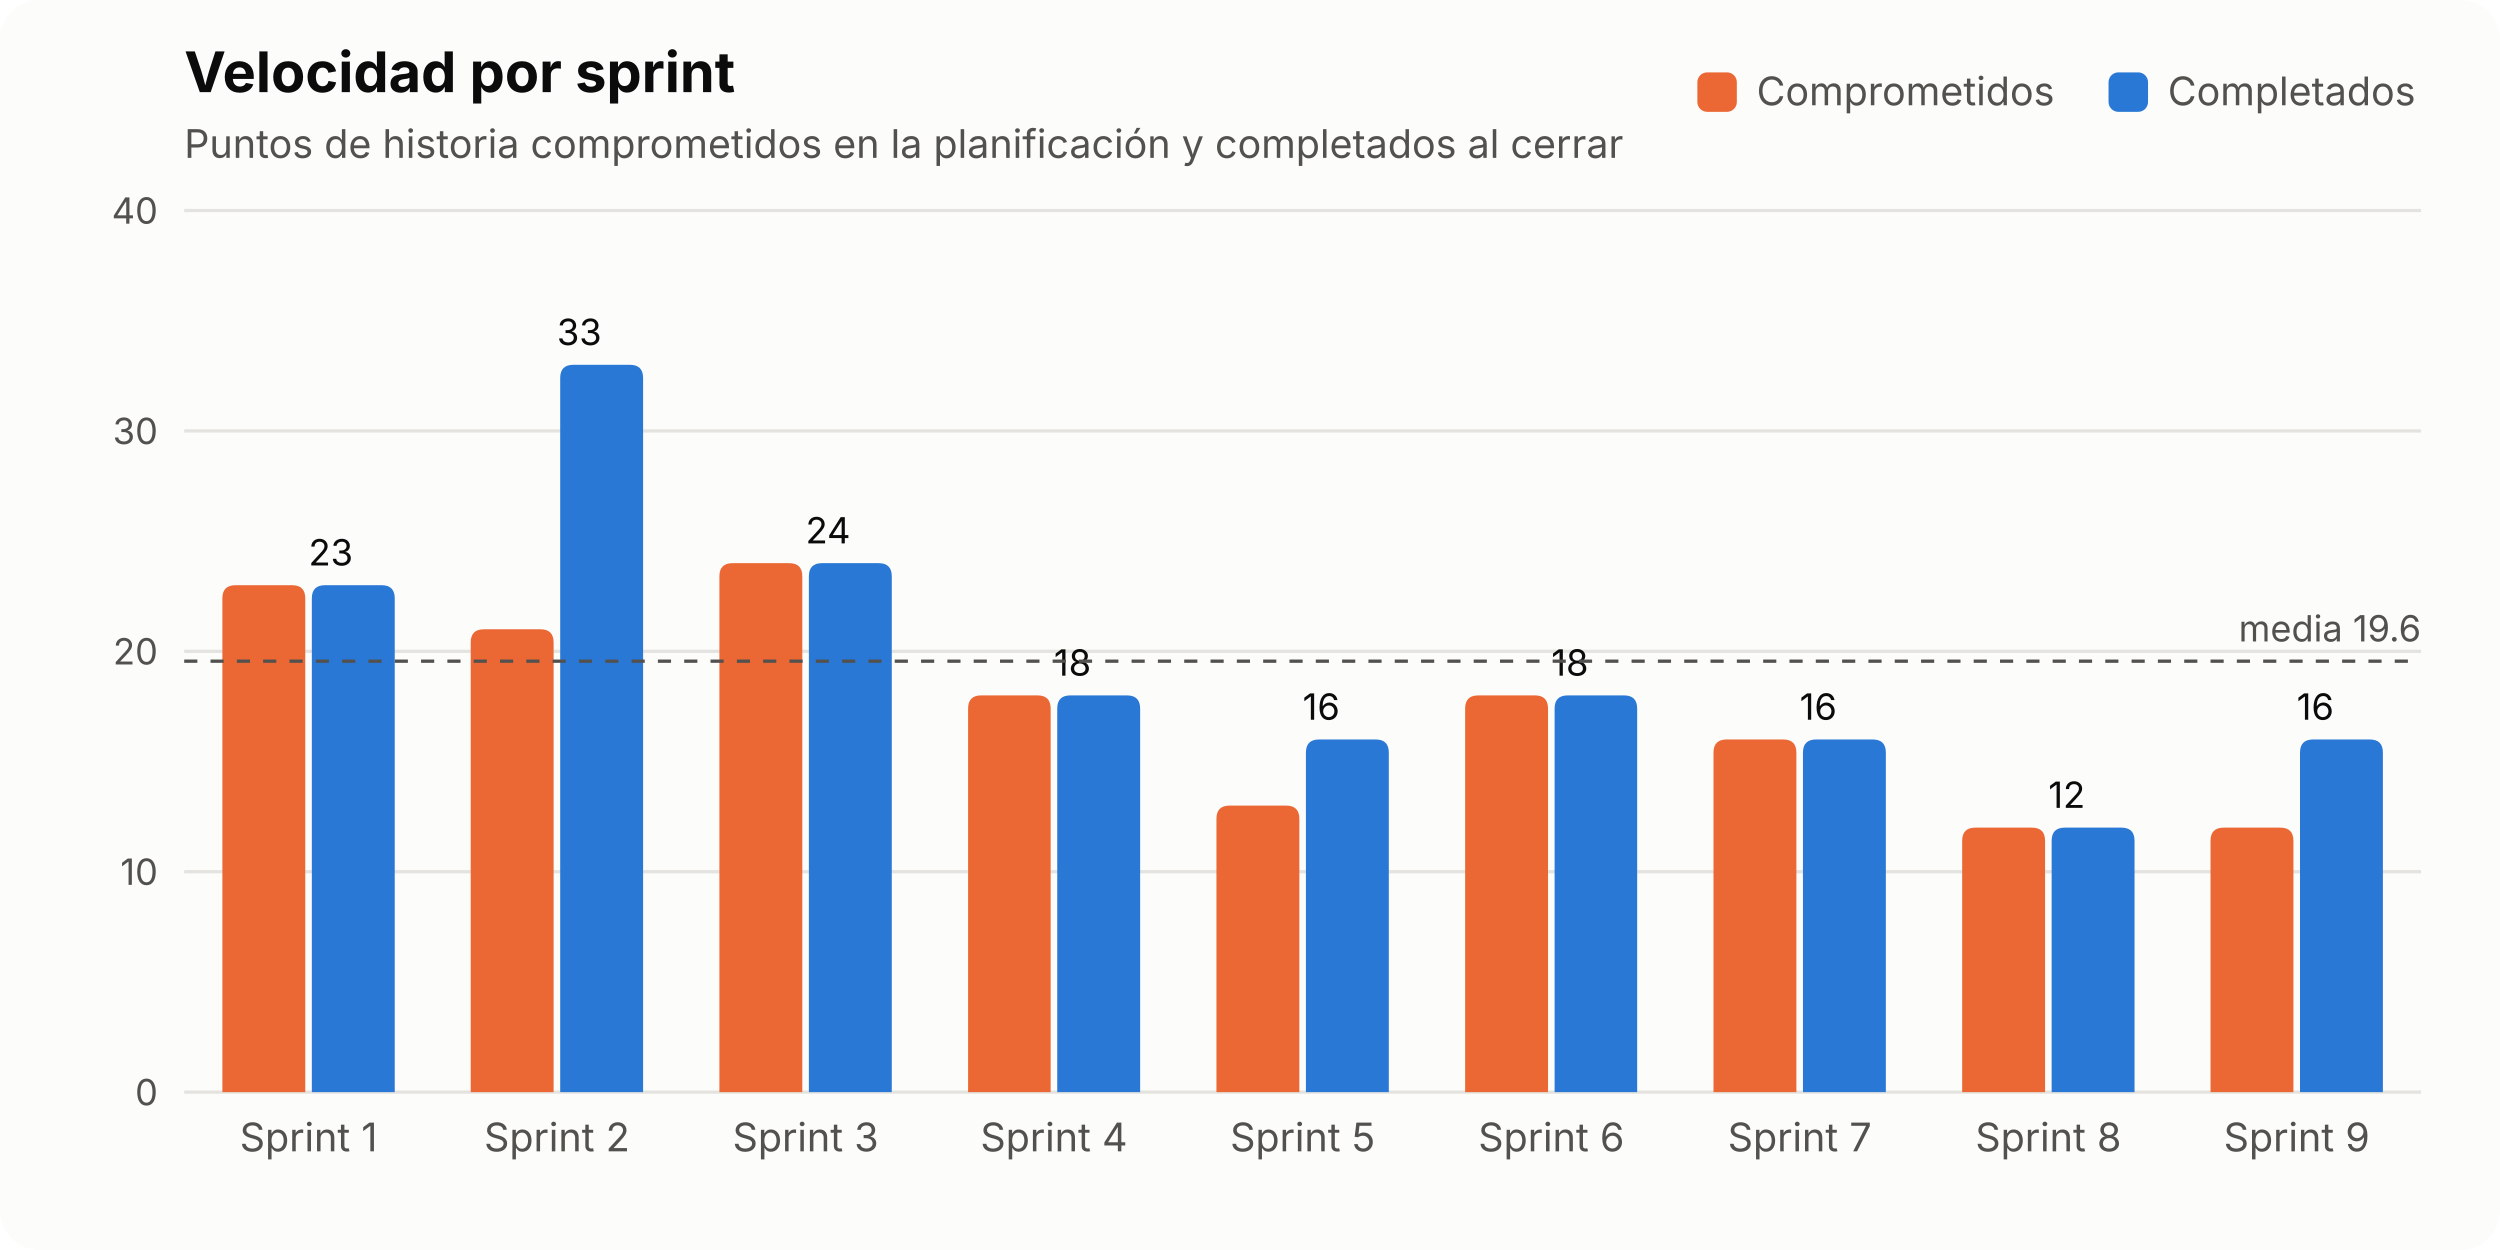
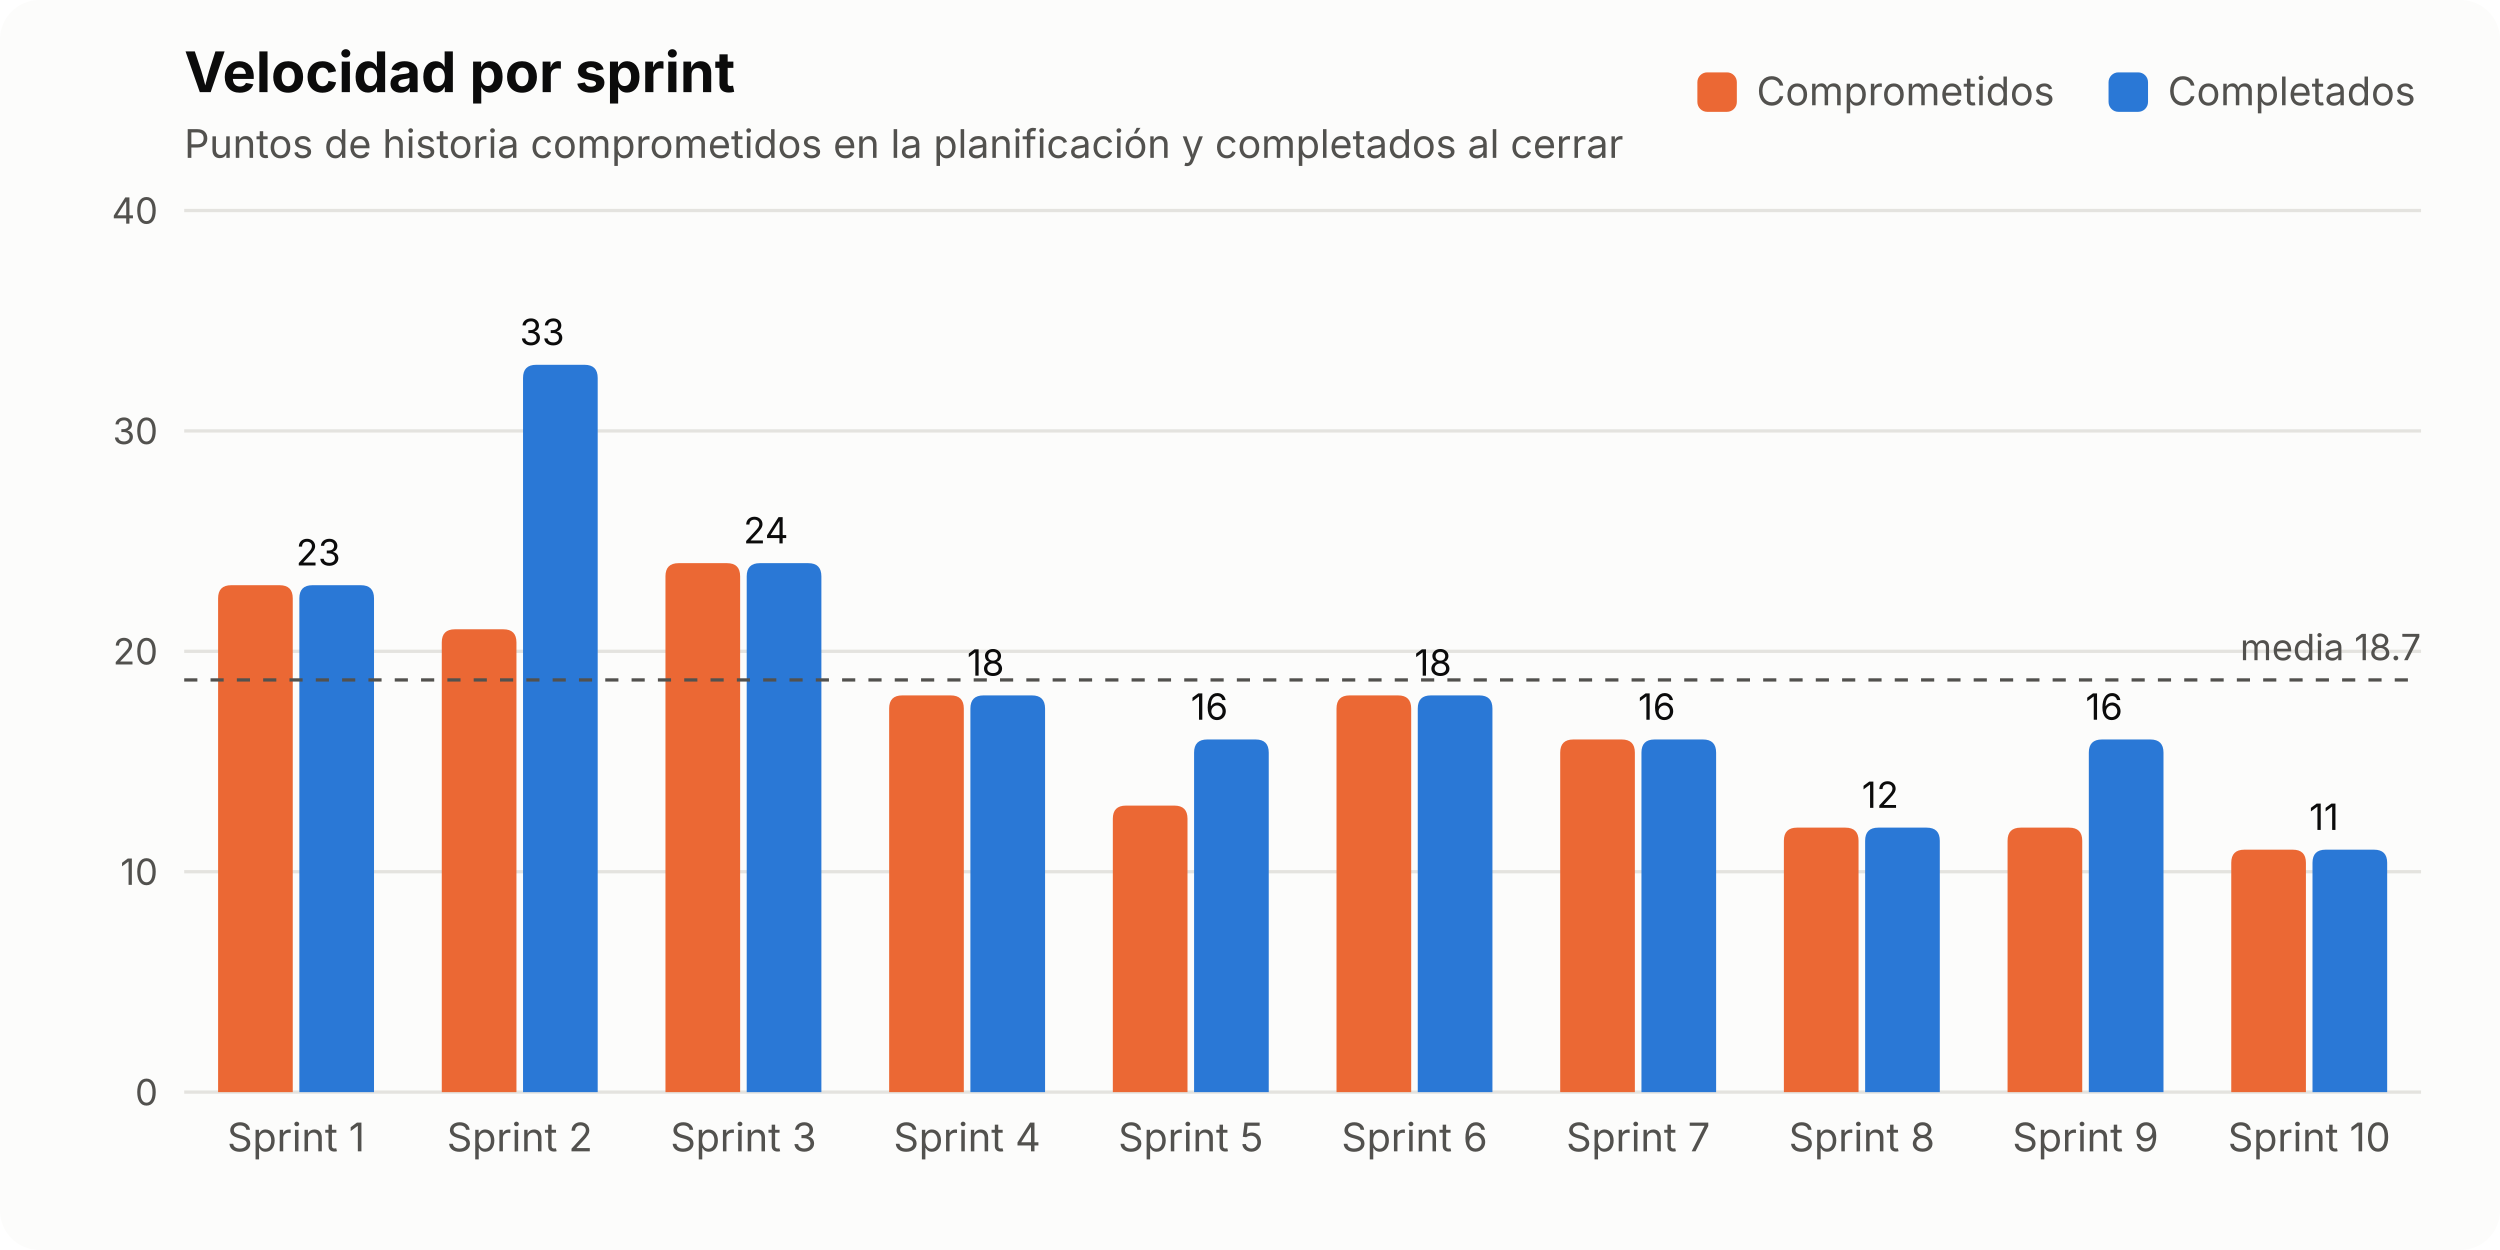
<svg xmlns="http://www.w3.org/2000/svg" viewBox="0 0 760 380" width="760" height="380" font-family="Inter, Segoe UI, Arial, sans-serif" role="img" aria-label="Velocidad por sprint">
  <rect width="760" height="380" rx="12" fill="#fcfcfb" />
  <text x="56" y="28" font-size="17" font-weight="700" fill="#0b0b0b">Velocidad por sprint</text>
  <text x="56" y="48" font-size="12" fill="#52514e">Puntos de historia comprometidos en la planificación y completados al cerrar</text>
  <text x="659" y="32" font-size="12" fill="#52514e">Completados</text>
  <rect x="641" y="22" width="12" height="12" rx="3" fill="#2a78d6" />
  <text x="534" y="32" font-size="12" fill="#52514e">Comprometidos</text>
  <rect x="516" y="22" width="12" height="12" rx="3" fill="#eb6834" />
  <line x1="56" x2="736" y1="332.0" y2="332.0" stroke="#e4e3df" stroke-width="1" />
  <text x="48" y="336.0" font-size="11" text-anchor="end" fill="#52514e">0</text>
  <line x1="56" x2="736" y1="265.0" y2="265.0" stroke="#e4e3df" stroke-width="1" />
  <text x="48" y="269.0" font-size="11" text-anchor="end" fill="#52514e">10</text>
  <line x1="56" x2="736" y1="198.0" y2="198.0" stroke="#e4e3df" stroke-width="1" />
  <text x="48" y="202.0" font-size="11" text-anchor="end" fill="#52514e">20</text>
  <line x1="56" x2="736" y1="131.0" y2="131.0" stroke="#e4e3df" stroke-width="1" />
  <text x="48" y="135.0" font-size="11" text-anchor="end" fill="#52514e">30</text>
  <line x1="56" x2="736" y1="64.0" y2="64.0" stroke="#e4e3df" stroke-width="1" />
  <text x="48" y="68.0" font-size="11" text-anchor="end" fill="#52514e">40</text>
  <g>
-     <path d="M67.6,332.0 V181.9 Q67.6,177.9 71.6,177.9 H88.8 Q92.8,177.9 92.8,181.9 V332.0 Z" fill="#eb6834" />
+     <path d="M66.3,332.0 V181.9 Q66.3,177.9 70.3,177.9 H85.0 Q89.0,177.9 89.0,181.9 V332.0 Z" fill="#eb6834" />
  </g>
  <g>
-     <path d="M94.8,332.0 V181.9 Q94.8,177.9 98.8,177.9 H116.0 Q120.0,177.9 120.0,181.9 V332.0 Z" fill="#2a78d6" />
+     <path d="M91.0,332.0 V181.9 Q91.0,177.9 95.0,177.9 H109.7 Q113.7,177.9 113.7,181.9 V332.0 Z" fill="#2a78d6" />
  </g>
-   <text x="93.8" y="171.9" font-size="11" text-anchor="start" fill="#0b0b0b">23</text>
-   <text x="93.8" y="350" font-size="12" text-anchor="middle" fill="#52514e">Sprint 1</text>
+   <text x="90.0" y="171.9" font-size="11" text-anchor="start" fill="#0b0b0b">23</text>
+   <text x="90.0" y="350" font-size="12" text-anchor="middle" fill="#52514e">Sprint 1</text>
  <g>
-     <path d="M143.1,332.0 V195.3 Q143.1,191.3 147.1,191.3 H164.3 Q168.3,191.3 168.3,195.3 V332.0 Z" fill="#eb6834" />
+     <path d="M134.3,332.0 V195.3 Q134.3,191.3 138.3,191.3 H153.0 Q157.0,191.3 157.0,195.3 V332.0 Z" fill="#eb6834" />
  </g>
  <g>
-     <path d="M170.3,332.0 V114.9 Q170.3,110.9 174.3,110.9 H191.5 Q195.5,110.9 195.5,114.9 V332.0 Z" fill="#2a78d6" />
+     <path d="M159.0,332.0 V114.9 Q159.0,110.9 163.0,110.9 H177.7 Q181.7,110.9 181.7,114.9 V332.0 Z" fill="#2a78d6" />
  </g>
-   <text x="169.3" y="104.9" font-size="11" text-anchor="start" fill="#0b0b0b">33</text>
-   <text x="169.3" y="350" font-size="12" text-anchor="middle" fill="#52514e">Sprint 2</text>
+   <text x="158.0" y="104.9" font-size="11" text-anchor="start" fill="#0b0b0b">33</text>
+   <text x="158.0" y="350" font-size="12" text-anchor="middle" fill="#52514e">Sprint 2</text>
  <g>
-     <path d="M218.7,332.0 V175.2 Q218.7,171.2 222.7,171.2 H239.9 Q243.9,171.2 243.9,175.2 V332.0 Z" fill="#eb6834" />
+     <path d="M202.3,332.0 V175.2 Q202.3,171.2 206.3,171.2 H221.0 Q225.0,171.2 225.0,175.2 V332.0 Z" fill="#eb6834" />
  </g>
  <g>
-     <path d="M245.9,332.0 V175.2 Q245.9,171.2 249.9,171.2 H267.1 Q271.1,171.2 271.1,175.2 V332.0 Z" fill="#2a78d6" />
+     <path d="M227.0,332.0 V175.2 Q227.0,171.2 231.0,171.2 H245.7 Q249.7,171.2 249.7,175.2 V332.0 Z" fill="#2a78d6" />
  </g>
-   <text x="244.9" y="165.2" font-size="11" text-anchor="start" fill="#0b0b0b">24</text>
-   <text x="244.9" y="350" font-size="12" text-anchor="middle" fill="#52514e">Sprint 3</text>
+   <text x="226.0" y="165.2" font-size="11" text-anchor="start" fill="#0b0b0b">24</text>
+   <text x="226.0" y="350" font-size="12" text-anchor="middle" fill="#52514e">Sprint 3</text>
  <g>
-     <path d="M294.3,332.0 V215.4 Q294.3,211.4 298.3,211.4 H315.4 Q319.4,211.4 319.4,215.4 V332.0 Z" fill="#eb6834" />
+     <path d="M270.3,332.0 V215.4 Q270.3,211.4 274.3,211.4 H289.0 Q293.0,211.4 293.0,215.4 V332.0 Z" fill="#eb6834" />
  </g>
  <g>
-     <path d="M321.4,332.0 V215.4 Q321.4,211.4 325.4,211.4 H342.6 Q346.6,211.4 346.6,215.4 V332.0 Z" fill="#2a78d6" />
+     <path d="M295.0,332.0 V215.4 Q295.0,211.4 299.0,211.4 H313.7 Q317.7,211.4 317.7,215.4 V332.0 Z" fill="#2a78d6" />
  </g>
-   <text x="320.4" y="205.4" font-size="11" text-anchor="start" fill="#0b0b0b">18</text>
-   <text x="320.4" y="350" font-size="12" text-anchor="middle" fill="#52514e">Sprint 4</text>
+   <text x="294.0" y="205.4" font-size="11" text-anchor="start" fill="#0b0b0b">18</text>
+   <text x="294.0" y="350" font-size="12" text-anchor="middle" fill="#52514e">Sprint 4</text>
  <g>
-     <path d="M369.8,332.0 V248.9 Q369.8,244.9 373.8,244.9 H391.0 Q395.0,244.9 395.0,248.9 V332.0 Z" fill="#eb6834" />
+     <path d="M338.3,332.0 V248.9 Q338.3,244.9 342.3,244.9 H357.0 Q361.0,244.9 361.0,248.9 V332.0 Z" fill="#eb6834" />
  </g>
  <g>
-     <path d="M397.0,332.0 V228.8 Q397.0,224.8 401.0,224.8 H418.2 Q422.2,224.8 422.2,228.8 V332.0 Z" fill="#2a78d6" />
+     <path d="M363.0,332.0 V228.8 Q363.0,224.8 367.0,224.8 H381.7 Q385.7,224.8 385.7,228.8 V332.0 Z" fill="#2a78d6" />
  </g>
-   <text x="396.0" y="218.8" font-size="11" text-anchor="start" fill="#0b0b0b">16</text>
-   <text x="396.0" y="350" font-size="12" text-anchor="middle" fill="#52514e">Sprint 5</text>
+   <text x="362.0" y="218.8" font-size="11" text-anchor="start" fill="#0b0b0b">16</text>
+   <text x="362.0" y="350" font-size="12" text-anchor="middle" fill="#52514e">Sprint 5</text>
  <g>
-     <path d="M445.4,332.0 V215.4 Q445.4,211.4 449.4,211.4 H466.6 Q470.6,211.4 470.6,215.4 V332.0 Z" fill="#eb6834" />
+     <path d="M406.3,332.0 V215.4 Q406.3,211.4 410.3,211.4 H425.0 Q429.0,211.4 429.0,215.4 V332.0 Z" fill="#eb6834" />
  </g>
  <g>
-     <path d="M472.6,332.0 V215.4 Q472.6,211.4 476.6,211.4 H493.7 Q497.7,211.4 497.7,215.4 V332.0 Z" fill="#2a78d6" />
+     <path d="M431.0,332.0 V215.4 Q431.0,211.4 435.0,211.4 H449.7 Q453.7,211.4 453.7,215.4 V332.0 Z" fill="#2a78d6" />
  </g>
-   <text x="471.6" y="205.4" font-size="11" text-anchor="start" fill="#0b0b0b">18</text>
-   <text x="471.6" y="350" font-size="12" text-anchor="middle" fill="#52514e">Sprint 6</text>
+   <text x="430.0" y="205.4" font-size="11" text-anchor="start" fill="#0b0b0b">18</text>
+   <text x="430.0" y="350" font-size="12" text-anchor="middle" fill="#52514e">Sprint 6</text>
  <g>
-     <path d="M520.9,332.0 V228.8 Q520.9,224.8 524.9,224.8 H542.1 Q546.1,224.8 546.1,228.8 V332.0 Z" fill="#eb6834" />
+     <path d="M474.3,332.0 V228.8 Q474.3,224.8 478.3,224.8 H493.0 Q497.0,224.8 497.0,228.8 V332.0 Z" fill="#eb6834" />
  </g>
  <g>
-     <path d="M548.1,332.0 V228.8 Q548.1,224.8 552.1,224.8 H569.3 Q573.3,224.8 573.3,228.8 V332.0 Z" fill="#2a78d6" />
+     <path d="M499.0,332.0 V228.8 Q499.0,224.8 503.0,224.8 H517.7 Q521.7,224.8 521.7,228.8 V332.0 Z" fill="#2a78d6" />
  </g>
-   <text x="547.1" y="218.8" font-size="11" text-anchor="start" fill="#0b0b0b">16</text>
-   <text x="547.1" y="350" font-size="12" text-anchor="middle" fill="#52514e">Sprint 7</text>
+   <text x="498.0" y="218.8" font-size="11" text-anchor="start" fill="#0b0b0b">16</text>
+   <text x="498.0" y="350" font-size="12" text-anchor="middle" fill="#52514e">Sprint 7</text>
  <g>
-     <path d="M596.5,332.0 V255.6 Q596.5,251.6 600.5,251.6 H617.7 Q621.7,251.6 621.7,255.6 V332.0 Z" fill="#eb6834" />
+     <path d="M542.3,332.0 V255.6 Q542.3,251.6 546.3,251.6 H561.0 Q565.0,251.6 565.0,255.6 V332.0 Z" fill="#eb6834" />
  </g>
  <g>
-     <path d="M623.7,332.0 V255.6 Q623.7,251.6 627.7,251.6 H644.9 Q648.9,251.6 648.9,255.6 V332.0 Z" fill="#2a78d6" />
+     <path d="M567.0,332.0 V255.6 Q567.0,251.6 571.0,251.6 H585.7 Q589.7,251.6 589.7,255.6 V332.0 Z" fill="#2a78d6" />
  </g>
-   <text x="622.7" y="245.6" font-size="11" text-anchor="start" fill="#0b0b0b">12</text>
-   <text x="622.7" y="350" font-size="12" text-anchor="middle" fill="#52514e">Sprint 8</text>
+   <text x="566.0" y="245.6" font-size="11" text-anchor="start" fill="#0b0b0b">12</text>
+   <text x="566.0" y="350" font-size="12" text-anchor="middle" fill="#52514e">Sprint 8</text>
  <g>
-     <path d="M672.0,332.0 V255.6 Q672.0,251.6 676.0,251.6 H693.2 Q697.2,251.6 697.2,255.6 V332.0 Z" fill="#eb6834" />
+     <path d="M610.3,332.0 V255.6 Q610.3,251.6 614.3,251.6 H629.0 Q633.0,251.6 633.0,255.6 V332.0 Z" fill="#eb6834" />
  </g>
  <g>
-     <path d="M699.2,332.0 V228.8 Q699.2,224.8 703.2,224.8 H720.4 Q724.4,224.8 724.4,228.8 V332.0 Z" fill="#2a78d6" />
+     <path d="M635.0,332.0 V228.8 Q635.0,224.8 639.0,224.8 H653.7 Q657.7,224.8 657.7,228.8 V332.0 Z" fill="#2a78d6" />
  </g>
-   <text x="698.2" y="218.8" font-size="11" text-anchor="start" fill="#0b0b0b">16</text>
-   <text x="698.2" y="350" font-size="12" text-anchor="middle" fill="#52514e">Sprint 9</text>
-   <line x1="56" x2="736" y1="201.0" y2="201.0" stroke="#52514e" stroke-width="1" stroke-dasharray="4 4" />
-   <text x="736" y="195.0" font-size="11" text-anchor="end" fill="#52514e">media 19.6</text>
+   <text x="634.0" y="218.8" font-size="11" text-anchor="start" fill="#0b0b0b">16</text>
+   <text x="634.0" y="350" font-size="12" text-anchor="middle" fill="#52514e">Sprint 9</text>
+   <g>
+     <path d="M678.3,332.0 V262.3 Q678.3,258.3 682.3,258.3 H697.0 Q701.0,258.3 701.0,262.3 V332.0 Z" fill="#eb6834" />
+   </g>
+   <g>
+     <path d="M703.0,332.0 V262.3 Q703.0,258.3 707.0,258.3 H721.7 Q725.7,258.3 725.7,262.3 V332.0 Z" fill="#2a78d6" />
+   </g>
+   <text x="702.0" y="252.3" font-size="11" text-anchor="start" fill="#0b0b0b">11</text>
+   <text x="702.0" y="350" font-size="12" text-anchor="middle" fill="#52514e">Sprint 10</text>
+   <line x1="56" x2="736" y1="206.7" y2="206.7" stroke="#52514e" stroke-width="1" stroke-dasharray="4 4" />
+   <text x="736" y="200.7" font-size="11" text-anchor="end" fill="#52514e">media 18.7</text>
</svg>
